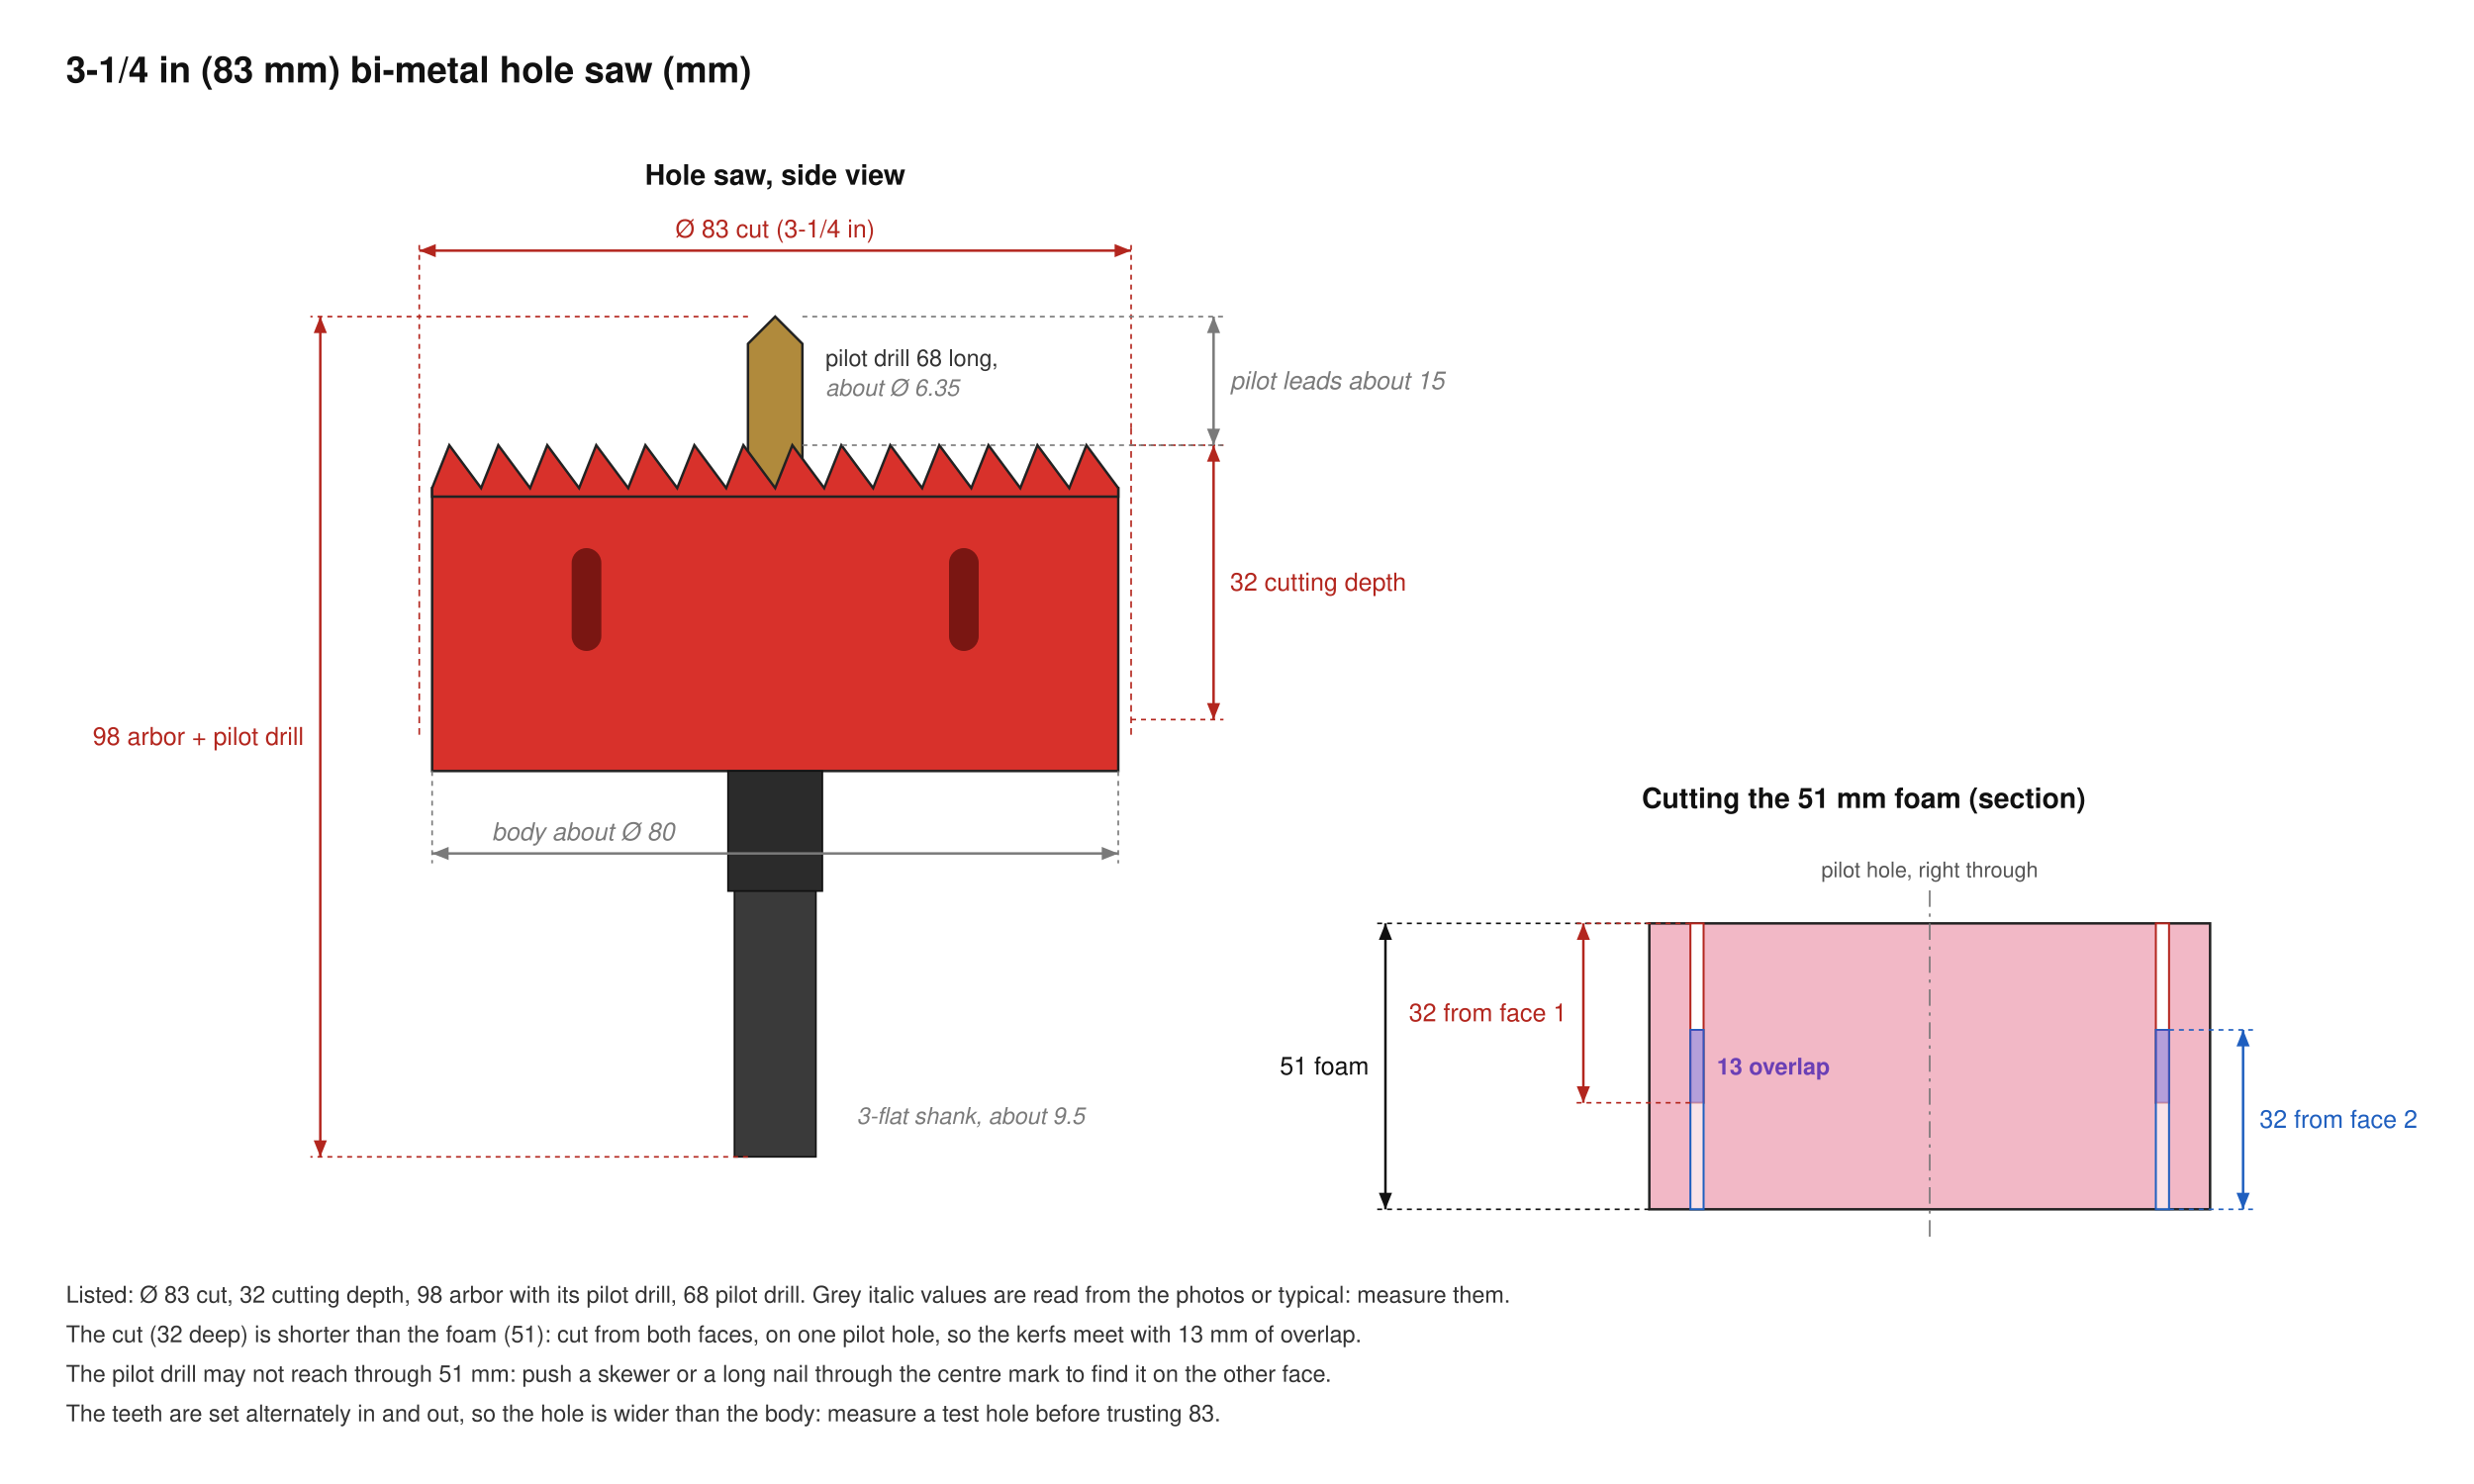
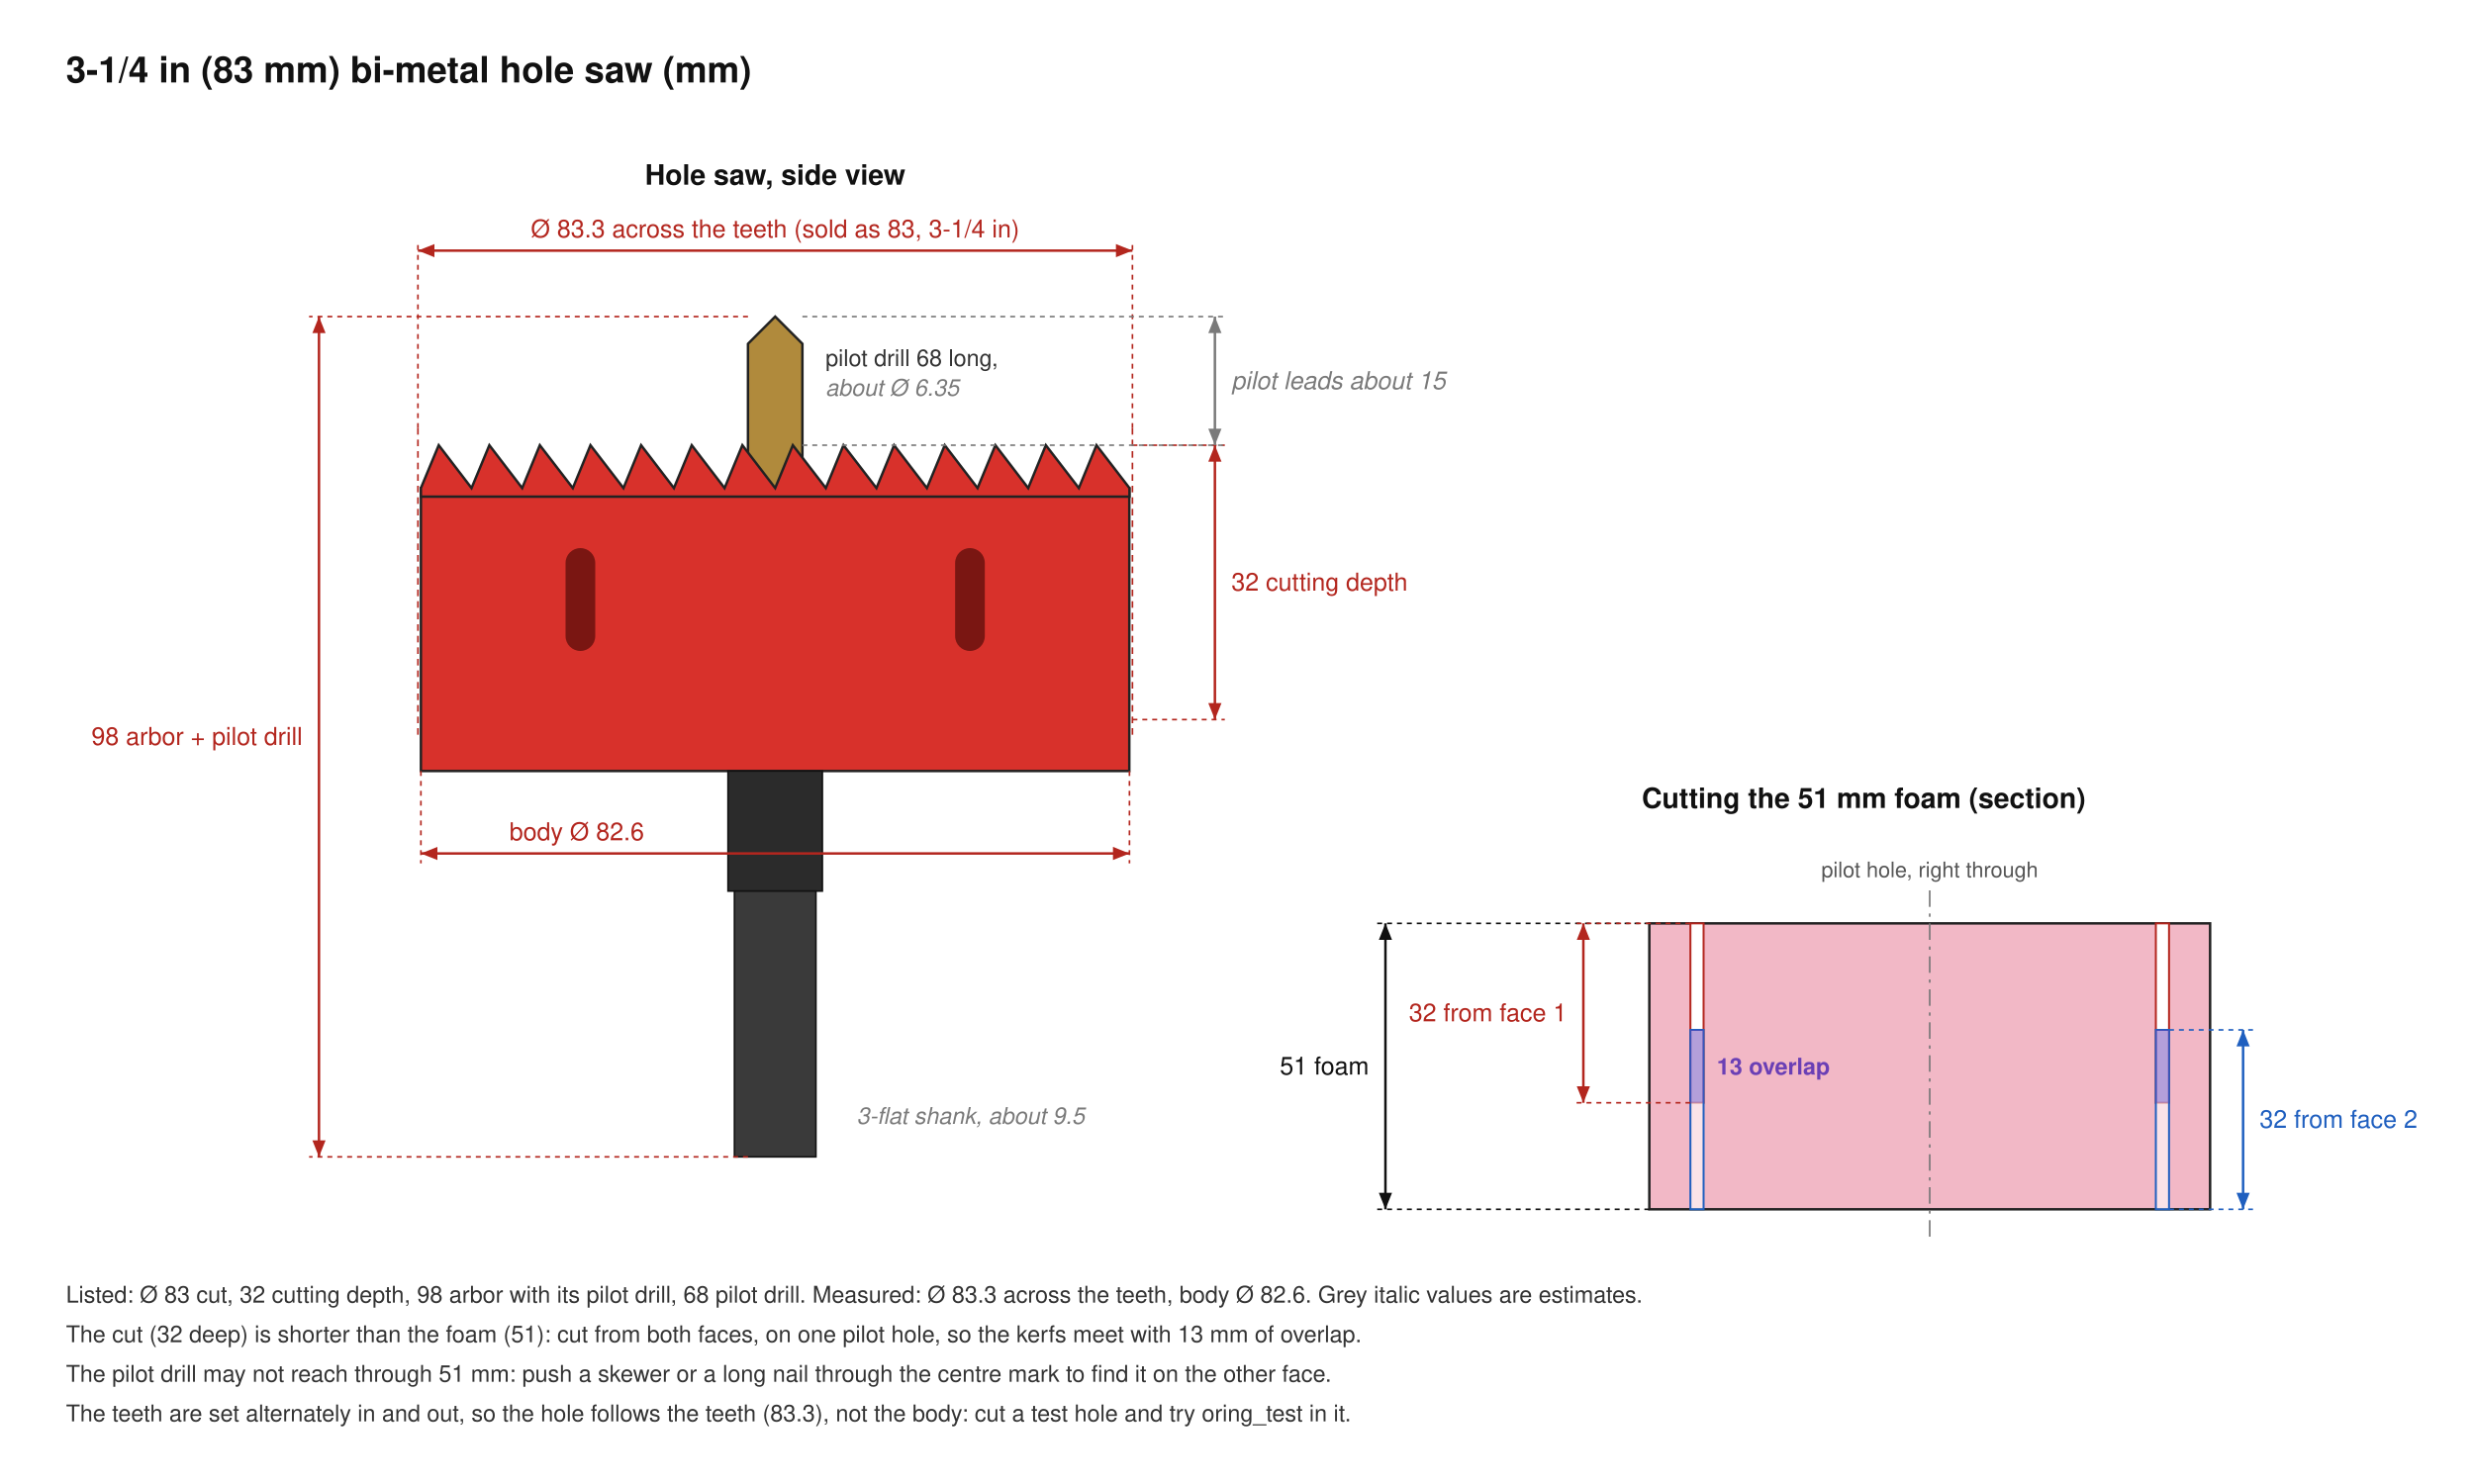
<svg xmlns="http://www.w3.org/2000/svg" width="1500" height="900" viewBox="0 0 1500 900" font-family="Segoe UI, Helvetica, Arial, sans-serif">
  <rect width="1500" height="900" fill="#ffffff" />
  <polygon points="453.5,467.6 453.5,208.5 470.0,192.0 486.5,208.5 486.5,467.6" fill="#b08a3c" stroke="#222" stroke-width="1.5" />
-   <rect x="262.0" y="296.0" width="416.0" height="171.6" fill="#d8312b" stroke="#222" stroke-width="1.5" />
-   <polygon points="262.0,301.2 262.0,296.0 272.4,270.0 291.7,296.0 302.1,270.0 321.4,296.0 331.8,270.0 351.1,296.0 361.5,270.0 380.9,296.0 391.3,270.0 410.6,296.0 421.0,270.0 440.3,296.0 450.7,270.0 470.0,296.0 480.4,270.0 499.7,296.0 510.1,270.0 529.4,296.0 539.8,270.0 559.1,296.0 569.5,270.0 588.9,296.0 599.3,270.0 618.6,296.0 629.0,270.0 648.3,296.0 658.7,270.0 678.0,296.0 678.0,301.2" fill="#d8312b" stroke="#222" stroke-width="1.5" />
-   <line x1="254.2" y1="259.6" x2="254.2" y2="446.8" stroke="#b3261e" stroke-width="1" stroke-dasharray="4,3" />
-   <line x1="685.8" y1="259.6" x2="685.8" y2="446.8" stroke="#b3261e" stroke-width="1" stroke-dasharray="4,3" />
-   <rect x="346.6" y="332.4" width="18" height="62.4" rx="9" fill="#7a1612" />
-   <rect x="575.4" y="332.4" width="18" height="62.4" rx="9" fill="#7a1612" />
+   <rect x="255.2" y="296.0" width="429.5" height="171.6" fill="#d8312b" stroke="#222" stroke-width="1.5" />
+   <polygon points="255.2,301.2 255.2,296.0 266.0,270.0 285.9,296.0 296.7,270.0 316.6,296.0 327.3,270.0 347.3,296.0 358.0,270.0 378.0,296.0 388.7,270.0 408.6,296.0 419.4,270.0 439.3,296.0 450.1,270.0 470.0,296.0 480.7,270.0 500.7,296.0 511.4,270.0 531.4,296.0 542.1,270.0 562.0,296.0 572.8,270.0 592.7,296.0 603.5,270.0 623.4,296.0 634.1,270.0 654.1,296.0 664.8,270.0 684.8,296.0 684.8,301.2" fill="#d8312b" stroke="#222" stroke-width="1.5" />
+   <line x1="253.4" y1="259.6" x2="253.4" y2="446.8" stroke="#b3261e" stroke-width="1" stroke-dasharray="4,3" />
+   <line x1="686.6" y1="259.6" x2="686.6" y2="446.8" stroke="#b3261e" stroke-width="1" stroke-dasharray="4,3" />
+   <rect x="342.9" y="332.4" width="18" height="62.4" rx="9" fill="#7a1612" />
+   <rect x="579.1" y="332.4" width="18" height="62.4" rx="9" fill="#7a1612" />
  <rect x="441.4" y="467.6" width="57.2" height="72.8" fill="#2b2b2b" stroke="#111" />
  <rect x="445.3" y="540.4" width="49.4" height="161.2" fill="#3a3a3a" stroke="#111" />
-   <line x1="254.2" y1="259.6" x2="254.2" y2="146.0" stroke="#b3261e" stroke-width="1" stroke-dasharray="3,3" />
-   <line x1="685.8" y1="259.6" x2="685.8" y2="146.0" stroke="#b3261e" stroke-width="1" stroke-dasharray="3,3" />
-   <line x1="254.2" y1="152.0" x2="685.8" y2="152.0" stroke="#b3261e" stroke-width="1.5" />
-   <polygon points="254.2,152.0 264.2,148.0 264.2,156.0" fill="#b3261e" />
-   <polygon points="685.8,152.0 675.8,156.0 675.8,148.0" fill="#b3261e" />
-   <text x="470.0" y="144.0" font-size="15" text-anchor="middle" fill="#b3261e" font-weight="normal">Ø 83 cut (3-1/4 in)</text>
-   <line x1="262.0" y1="467.6" x2="262.0" y2="523.6" stroke="#7a7a7a" stroke-width="1" stroke-dasharray="3,3" />
-   <line x1="678.0" y1="467.6" x2="678.0" y2="523.6" stroke="#7a7a7a" stroke-width="1" stroke-dasharray="3,3" />
-   <line x1="262.0" y1="517.6" x2="678.0" y2="517.6" stroke="#7a7a7a" stroke-width="1.5" />
-   <polygon points="262.0,517.6 272.0,513.6 272.0,521.6" fill="#7a7a7a" />
-   <polygon points="678.0,517.6 668.0,521.6 668.0,513.6" fill="#7a7a7a" />
-   <text x="353.5" y="509.6" font-size="15" text-anchor="middle" fill="#7a7a7a" font-weight="normal" font-style="italic">body about Ø 80</text>
-   <line x1="685.8" y1="270.0" x2="741.8" y2="270.0" stroke="#b3261e" stroke-width="1" stroke-dasharray="3,3" />
-   <line x1="685.8" y1="436.4" x2="741.8" y2="436.4" stroke="#b3261e" stroke-width="1" stroke-dasharray="3,3" />
-   <line x1="735.8" y1="270.0" x2="735.8" y2="436.4" stroke="#b3261e" stroke-width="1.5" />
-   <polygon points="735.8,270.0 739.8,280.0 731.8,280.0" fill="#b3261e" />
-   <polygon points="735.8,436.4 731.8,426.4 739.8,426.4" fill="#b3261e" />
-   <text x="745.8" y="358.2" font-size="15" text-anchor="start" fill="#b3261e" font-weight="normal">32 cutting depth</text>
-   <line x1="453.5" y1="192.0" x2="188.2" y2="192.0" stroke="#b3261e" stroke-width="1" stroke-dasharray="3,3" />
-   <line x1="453.5" y1="701.6" x2="188.2" y2="701.6" stroke="#b3261e" stroke-width="1" stroke-dasharray="3,3" />
-   <line x1="194.2" y1="192.0" x2="194.2" y2="701.6" stroke="#b3261e" stroke-width="1.5" />
-   <polygon points="194.2,192.0 198.2,202.0 190.2,202.0" fill="#b3261e" />
-   <polygon points="194.2,701.6 190.2,691.6 198.2,691.6" fill="#b3261e" />
-   <text x="184.2" y="451.8" font-size="15" text-anchor="end" fill="#b3261e" font-weight="normal">98 arbor + pilot drill</text>
-   <line x1="486.5" y1="192.0" x2="741.8" y2="192.0" stroke="#7a7a7a" stroke-width="1" stroke-dasharray="3,3" />
-   <line x1="486.5" y1="270.0" x2="741.8" y2="270.0" stroke="#7a7a7a" stroke-width="1" stroke-dasharray="3,3" />
-   <line x1="735.8" y1="192.0" x2="735.8" y2="270.0" stroke="#7a7a7a" stroke-width="1.5" />
-   <polygon points="735.8,192.0 739.8,202.0 731.8,202.0" fill="#7a7a7a" />
-   <polygon points="735.8,270.0 731.8,260.0 739.8,260.0" fill="#7a7a7a" />
-   <text x="745.8" y="236.0" font-size="15" text-anchor="start" fill="#7a7a7a" font-weight="normal" font-style="italic">pilot leads about 15</text>
+   <line x1="253.4" y1="259.6" x2="253.4" y2="146.0" stroke="#b3261e" stroke-width="1" stroke-dasharray="3,3" />
+   <line x1="686.6" y1="259.6" x2="686.6" y2="146.0" stroke="#b3261e" stroke-width="1" stroke-dasharray="3,3" />
+   <line x1="253.4" y1="152.0" x2="686.6" y2="152.0" stroke="#b3261e" stroke-width="1.5" />
+   <polygon points="253.4,152.0 263.4,148.0 263.4,156.0" fill="#b3261e" />
+   <polygon points="686.6,152.0 676.6,156.0 676.6,148.0" fill="#b3261e" />
+   <text x="470.0" y="144.0" font-size="15" text-anchor="middle" fill="#b3261e" font-weight="normal">Ø 83.3 across the teeth (sold as 83, 3-1/4 in)</text>
+   <line x1="255.2" y1="467.6" x2="255.2" y2="523.6" stroke="#b3261e" stroke-width="1" stroke-dasharray="3,3" />
+   <line x1="684.8" y1="467.6" x2="684.8" y2="523.6" stroke="#b3261e" stroke-width="1" stroke-dasharray="3,3" />
+   <line x1="255.2" y1="517.6" x2="684.8" y2="517.6" stroke="#b3261e" stroke-width="1.5" />
+   <polygon points="255.2,517.6 265.2,513.6 265.2,521.6" fill="#b3261e" />
+   <polygon points="684.8,517.6 674.8,521.6 674.8,513.6" fill="#b3261e" />
+   <text x="349.7" y="509.6" font-size="15" text-anchor="middle" fill="#b3261e" font-weight="normal">body Ø 82.6</text>
+   <line x1="686.6" y1="270.0" x2="742.6" y2="270.0" stroke="#b3261e" stroke-width="1" stroke-dasharray="3,3" />
+   <line x1="686.6" y1="436.4" x2="742.6" y2="436.4" stroke="#b3261e" stroke-width="1" stroke-dasharray="3,3" />
+   <line x1="736.6" y1="270.0" x2="736.6" y2="436.4" stroke="#b3261e" stroke-width="1.5" />
+   <polygon points="736.6,270.0 740.6,280.0 732.6,280.0" fill="#b3261e" />
+   <polygon points="736.6,436.4 732.6,426.4 740.6,426.4" fill="#b3261e" />
+   <text x="746.6" y="358.2" font-size="15" text-anchor="start" fill="#b3261e" font-weight="normal">32 cutting depth</text>
+   <line x1="453.5" y1="192.0" x2="187.4" y2="192.0" stroke="#b3261e" stroke-width="1" stroke-dasharray="3,3" />
+   <line x1="453.5" y1="701.6" x2="187.4" y2="701.6" stroke="#b3261e" stroke-width="1" stroke-dasharray="3,3" />
+   <line x1="193.4" y1="192.0" x2="193.4" y2="701.6" stroke="#b3261e" stroke-width="1.5" />
+   <polygon points="193.4,192.0 197.4,202.0 189.4,202.0" fill="#b3261e" />
+   <polygon points="193.4,701.6 189.4,691.6 197.4,691.6" fill="#b3261e" />
+   <text x="183.4" y="451.8" font-size="15" text-anchor="end" fill="#b3261e" font-weight="normal">98 arbor + pilot drill</text>
+   <line x1="486.5" y1="192.0" x2="742.6" y2="192.0" stroke="#7a7a7a" stroke-width="1" stroke-dasharray="3,3" />
+   <line x1="486.5" y1="270.0" x2="742.6" y2="270.0" stroke="#7a7a7a" stroke-width="1" stroke-dasharray="3,3" />
+   <line x1="736.6" y1="192.0" x2="736.6" y2="270.0" stroke="#7a7a7a" stroke-width="1.5" />
+   <polygon points="736.6,192.0 740.6,202.0 732.6,202.0" fill="#7a7a7a" />
+   <polygon points="736.6,270.0 732.6,260.0 740.6,260.0" fill="#7a7a7a" />
+   <text x="746.6" y="236.0" font-size="15" text-anchor="start" fill="#7a7a7a" font-weight="normal" font-style="italic">pilot leads about 15</text>
  <text x="470.0" y="112.0" font-size="17" text-anchor="middle" fill="#111" font-weight="bold">Hole saw, side view</text>
  <text x="519.4" y="681.6" font-size="14" text-anchor="start" fill="#7a7a7a" font-weight="normal" font-style="italic">3-flat shank, about 9.5</text>
  <text x="500.5" y="222.0" font-size="14" text-anchor="start" fill="#333" font-weight="normal">pilot drill 68 long,</text>
  <text x="500.5" y="240.0" font-size="14" text-anchor="start" fill="#7a7a7a" font-weight="normal" font-style="italic">about Ø 6.35</text>
  <rect x="1000" y="560" width="340.0" height="173.4" fill="#f2b8c6" stroke="#222" stroke-width="1.5" />
  <rect x="1024.9" y="560.0" width="8" height="108.8" fill="#ffffff" stroke="#b3261e" stroke-width="1.2" />
  <rect x="1024.9" y="624.6" width="8" height="108.8" fill="#ffffff" stroke="#1f5fbf" stroke-width="1.2" fill-opacity="0.6" />
  <rect x="1307.1" y="560.0" width="8" height="108.8" fill="#ffffff" stroke="#b3261e" stroke-width="1.2" />
  <rect x="1307.1" y="624.6" width="8" height="108.8" fill="#ffffff" stroke="#1f5fbf" stroke-width="1.2" fill-opacity="0.6" />
  <line x1="1170.0" y1="540.0" x2="1170.0" y2="753.4" stroke="#777" stroke-width="1" stroke-dasharray="10,4,2,4" />
  <text x="1170.0" y="532.0" font-size="13" text-anchor="middle" fill="#555" font-weight="normal">pilot hole, right through</text>
  <line x1="1000.0" y1="560.0" x2="834.0" y2="560.0" stroke="#111" stroke-width="1" stroke-dasharray="3,3" />
  <line x1="1000.0" y1="733.4" x2="834.0" y2="733.4" stroke="#111" stroke-width="1" stroke-dasharray="3,3" />
  <line x1="840.0" y1="560.0" x2="840.0" y2="733.4" stroke="#111" stroke-width="1.5" />
  <polygon points="840.0,560.0 844.0,570.0 836.0,570.0" fill="#111" />
  <polygon points="840.0,733.4 836.0,723.4 844.0,723.4" fill="#111" />
  <text x="830.0" y="651.7" font-size="15" text-anchor="end" fill="#111" font-weight="normal">51 foam</text>
  <line x1="1024.9" y1="560.0" x2="954.0" y2="560.0" stroke="#b3261e" stroke-width="1" stroke-dasharray="3,3" />
  <line x1="1024.9" y1="668.8" x2="954.0" y2="668.8" stroke="#b3261e" stroke-width="1" stroke-dasharray="3,3" />
  <line x1="960.0" y1="560.0" x2="960.0" y2="668.8" stroke="#b3261e" stroke-width="1.5" />
  <polygon points="960.0,560.0 964.0,570.0 956.0,570.0" fill="#b3261e" />
  <polygon points="960.0,668.8 956.0,658.8 964.0,658.8" fill="#b3261e" />
  <text x="950.0" y="619.4" font-size="15" text-anchor="end" fill="#b3261e" font-weight="normal">32 from face 1</text>
  <line x1="1315.1" y1="624.6" x2="1366.0" y2="624.6" stroke="#1f5fbf" stroke-width="1" stroke-dasharray="3,3" />
  <line x1="1315.1" y1="733.4" x2="1366.0" y2="733.4" stroke="#1f5fbf" stroke-width="1" stroke-dasharray="3,3" />
  <line x1="1360.0" y1="624.6" x2="1360.0" y2="733.4" stroke="#1f5fbf" stroke-width="1.5" />
  <polygon points="1360.0,624.6 1364.0,634.6 1356.0,634.6" fill="#1f5fbf" />
  <polygon points="1360.0,733.4 1356.0,723.4 1364.0,723.4" fill="#1f5fbf" />
  <text x="1370.0" y="684.0" font-size="15" text-anchor="start" fill="#1f5fbf" font-weight="normal">32 from face 2</text>
  <rect x="1024.9" y="624.6" width="8" height="44.2" fill="#6a3fb5" opacity="0.5" />
  <rect x="1307.1" y="624.6" width="8" height="44.2" fill="#6a3fb5" opacity="0.5" />
  <text x="1040.9" y="651.7" font-size="14" text-anchor="start" fill="#6a3fb5" font-weight="bold">13 overlap</text>
  <text x="1130.0" y="490.0" font-size="17" text-anchor="middle" fill="#111" font-weight="bold">Cutting the 51 mm foam (section)</text>
  <text x="40.0" y="50.0" font-size="22" text-anchor="start" fill="#111" font-weight="bold">3-1/4 in (83 mm) bi-metal hole saw (mm)</text>
-   <text x="40" y="790" font-size="14" fill="#333">Listed: Ø 83 cut, 32 cutting depth, 98 arbor with its pilot drill, 68 pilot drill. Grey italic values are read from the photos or typical: measure them.</text>
+   <text x="40" y="790" font-size="14" fill="#333">Listed: Ø 83 cut, 32 cutting depth, 98 arbor with its pilot drill, 68 pilot drill. Measured: Ø 83.3 across the teeth, body Ø 82.6. Grey italic values are estimates.</text>
  <text x="40" y="814" font-size="14" fill="#333">The cut (32 deep) is shorter than the foam (51): cut from both faces, on one pilot hole, so the kerfs meet with 13 mm of overlap.</text>
  <text x="40" y="838" font-size="14" fill="#333">The pilot drill may not reach through 51 mm: push a skewer or a long nail through the centre mark to find it on the other face.</text>
-   <text x="40" y="862" font-size="14" fill="#333">The teeth are set alternately in and out, so the hole is wider than the body: measure a test hole before trusting 83.</text>
+   <text x="40" y="862" font-size="14" fill="#333">The teeth are set alternately in and out, so the hole follows the teeth (83.3), not the body: cut a test hole and try oring_test in it.</text>
</svg>
